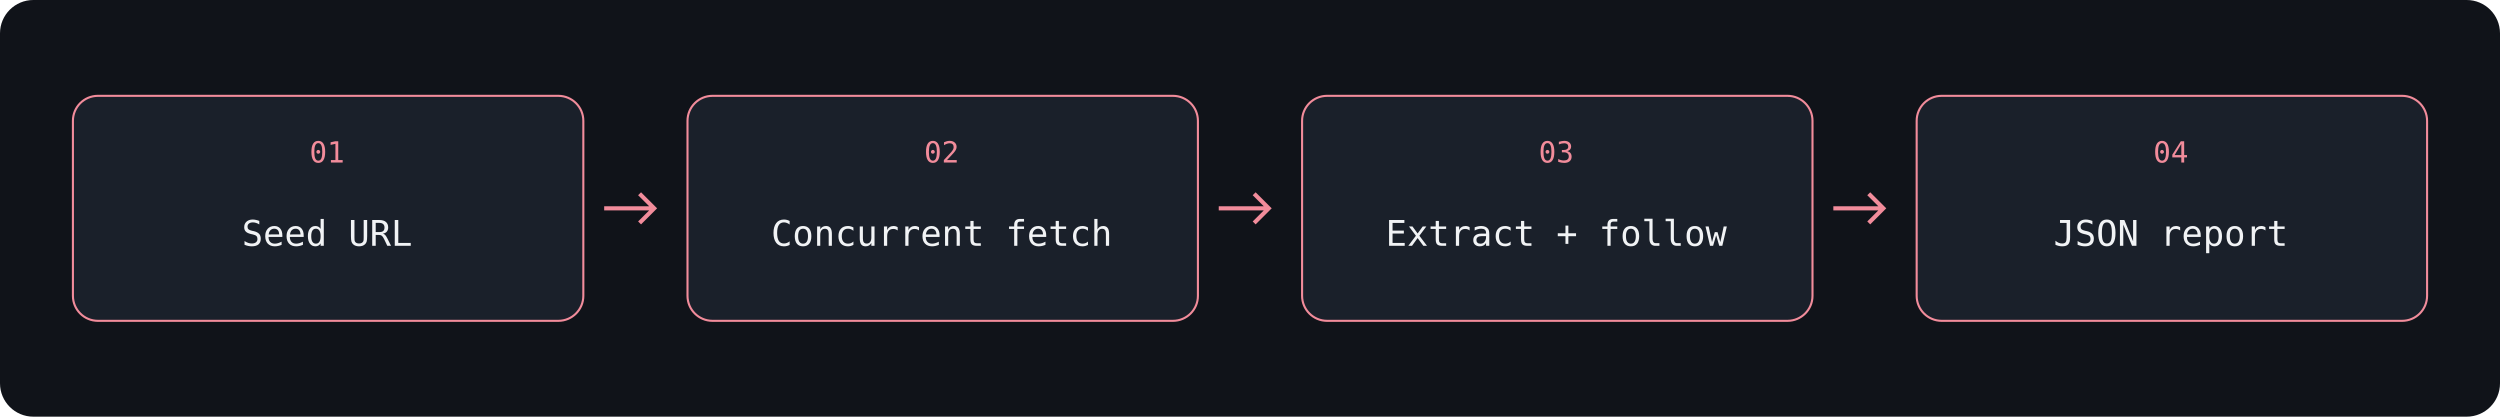
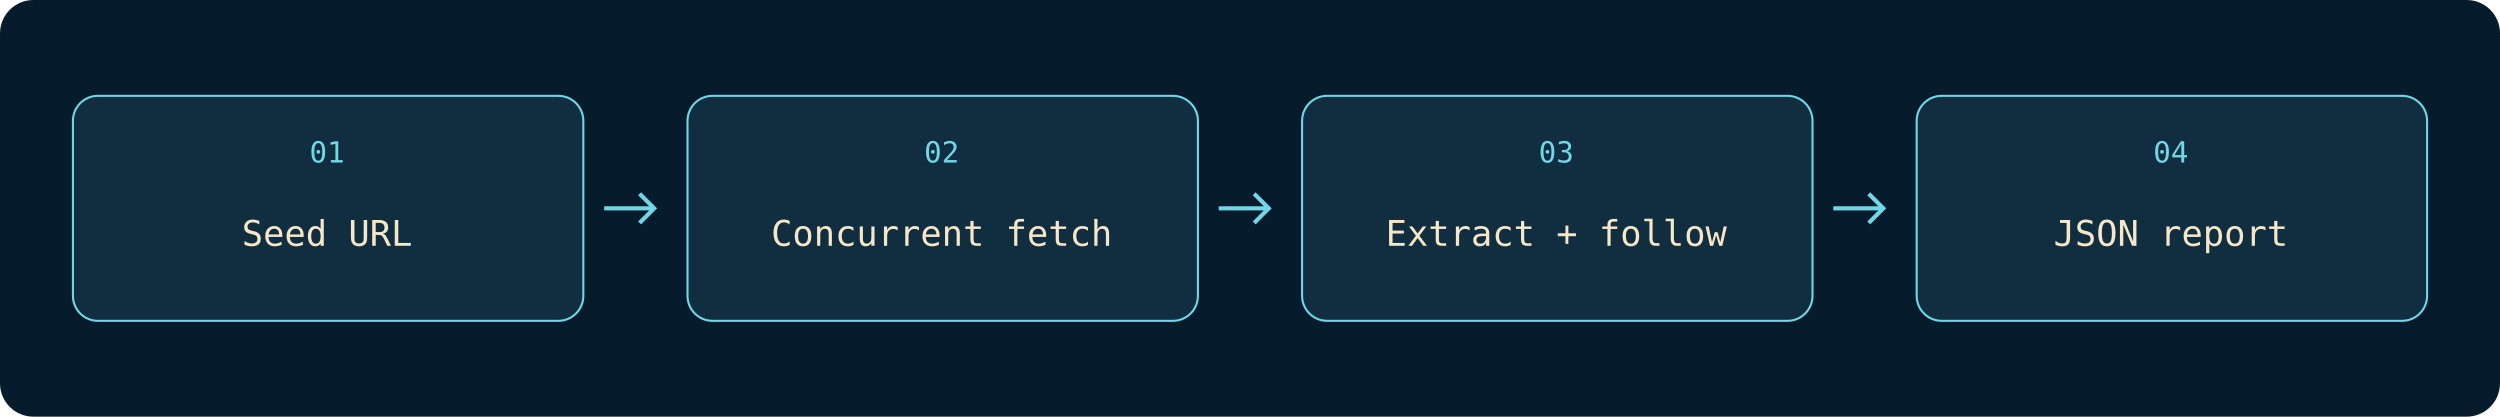
<svg xmlns="http://www.w3.org/2000/svg" width="1200" height="200" viewBox="0 0 1200 200">
-   <rect width="1200" height="200" rx="16" fill="#101319" />
+   <rect width="1200" height="200" rx="16" fill="#061c2c" />
  <g font-family="monospace" text-anchor="middle">
-     <rect x="35" y="46" width="245" height="108" rx="12" fill="#1a202a" stroke="#f28c9b" />
-     <text x="157" y="78" fill="#f28c9b" font-size="14">01</text>
-     <text x="157" y="118" fill="#f1f3f5" font-size="17">Seed URL</text>
-     <path d="M290 100h24m-7-7 7 7-7 7" fill="none" stroke="#f28c9b" stroke-width="2" />
-     <rect x="330" y="46" width="245" height="108" rx="12" fill="#1a202a" stroke="#f28c9b" />
-     <text x="452" y="78" fill="#f28c9b" font-size="14">02</text>
-     <text x="452" y="118" fill="#f1f3f5" font-size="17">Concurrent fetch</text>
-     <path d="M585 100h24m-7-7 7 7-7 7" fill="none" stroke="#f28c9b" stroke-width="2" />
-     <rect x="625" y="46" width="245" height="108" rx="12" fill="#1a202a" stroke="#f28c9b" />
-     <text x="747" y="78" fill="#f28c9b" font-size="14">03</text>
-     <text x="747" y="118" fill="#f1f3f5" font-size="17">Extract + follow</text>
-     <path d="M880 100h24m-7-7 7 7-7 7" fill="none" stroke="#f28c9b" stroke-width="2" />
-     <rect x="920" y="46" width="245" height="108" rx="12" fill="#1a202a" stroke="#f28c9b" />
-     <text x="1042" y="78" fill="#f28c9b" font-size="14">04</text>
-     <text x="1042" y="118" fill="#f1f3f5" font-size="17">JSON report</text>
+     <rect x="35" y="46" width="245" height="108" rx="12" fill="#102e40" stroke="#71d7e6" />
+     <text x="157" y="78" fill="#71d7e6" font-size="14">01</text>
+     <text x="157" y="118" fill="#f5e7c8" font-size="17">Seed URL</text>
+     <path d="M290 100h24m-7-7 7 7-7 7" fill="none" stroke="#71d7e6" stroke-width="2" />
+     <rect x="330" y="46" width="245" height="108" rx="12" fill="#102e40" stroke="#71d7e6" />
+     <text x="452" y="78" fill="#71d7e6" font-size="14">02</text>
+     <text x="452" y="118" fill="#f5e7c8" font-size="17">Concurrent fetch</text>
+     <path d="M585 100h24m-7-7 7 7-7 7" fill="none" stroke="#71d7e6" stroke-width="2" />
+     <rect x="625" y="46" width="245" height="108" rx="12" fill="#102e40" stroke="#71d7e6" />
+     <text x="747" y="78" fill="#71d7e6" font-size="14">03</text>
+     <text x="747" y="118" fill="#f5e7c8" font-size="17">Extract + follow</text>
+     <path d="M880 100h24m-7-7 7 7-7 7" fill="none" stroke="#71d7e6" stroke-width="2" />
+     <rect x="920" y="46" width="245" height="108" rx="12" fill="#102e40" stroke="#71d7e6" />
+     <text x="1042" y="78" fill="#71d7e6" font-size="14">04</text>
+     <text x="1042" y="118" fill="#f5e7c8" font-size="17">JSON report</text>
  </g>
</svg>
